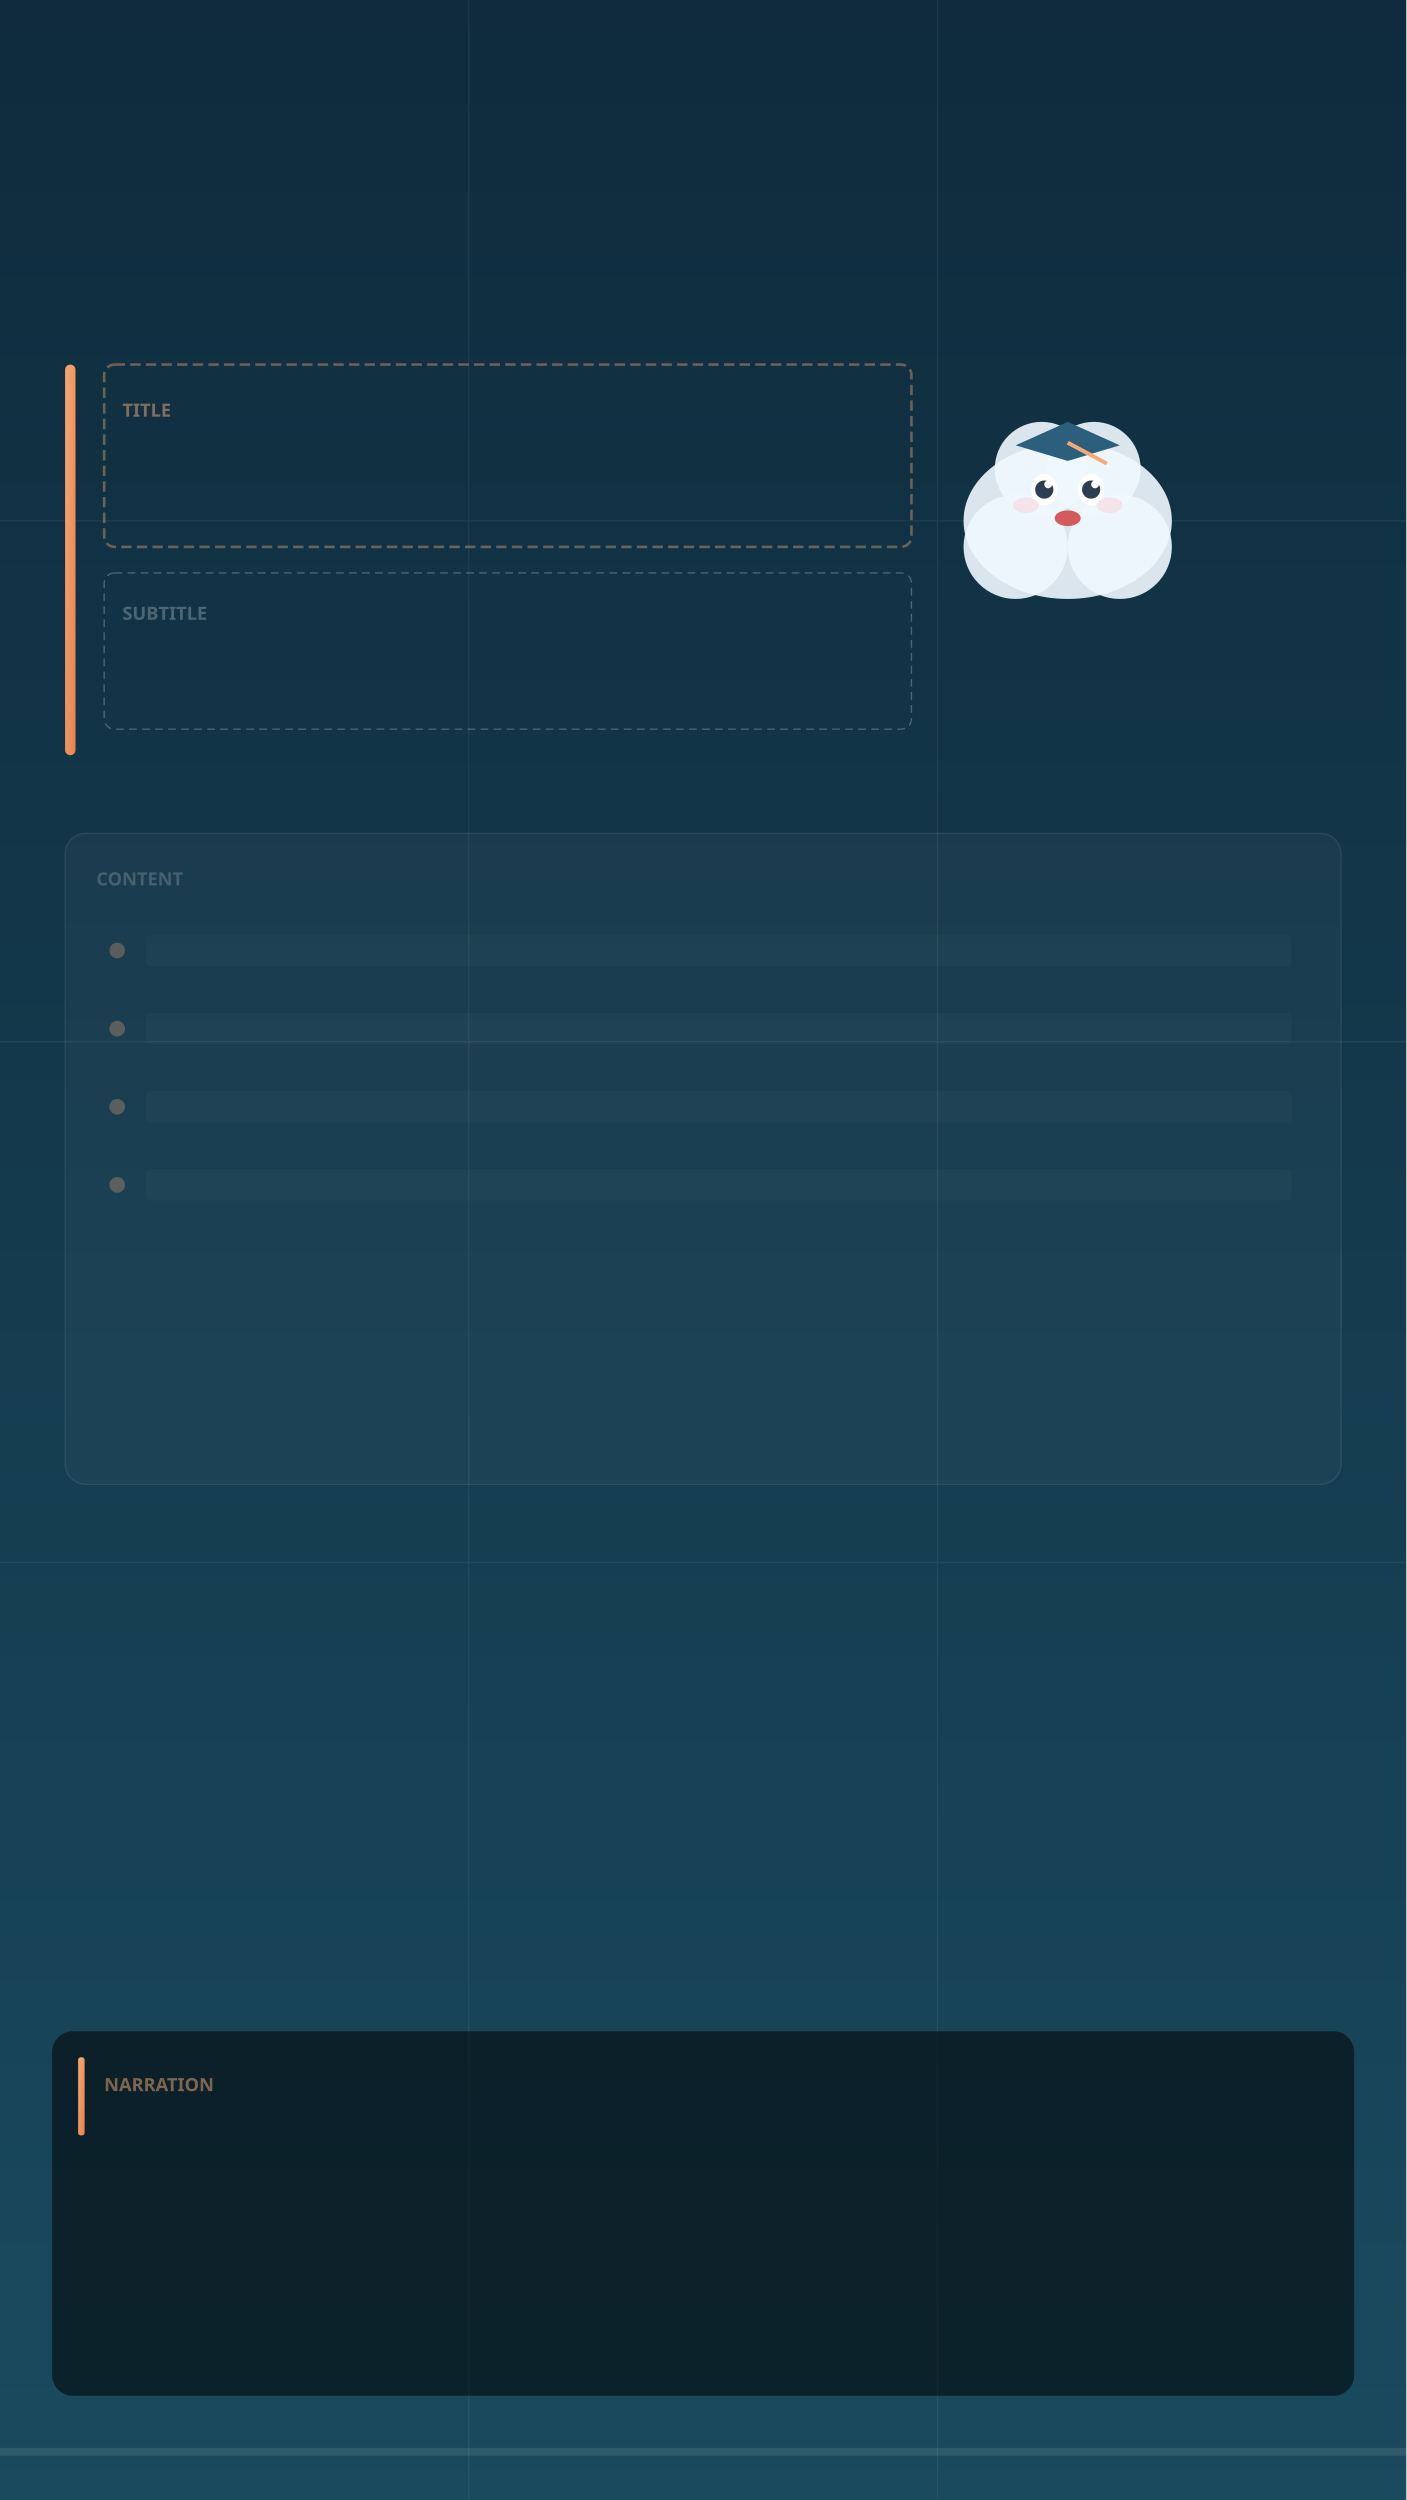
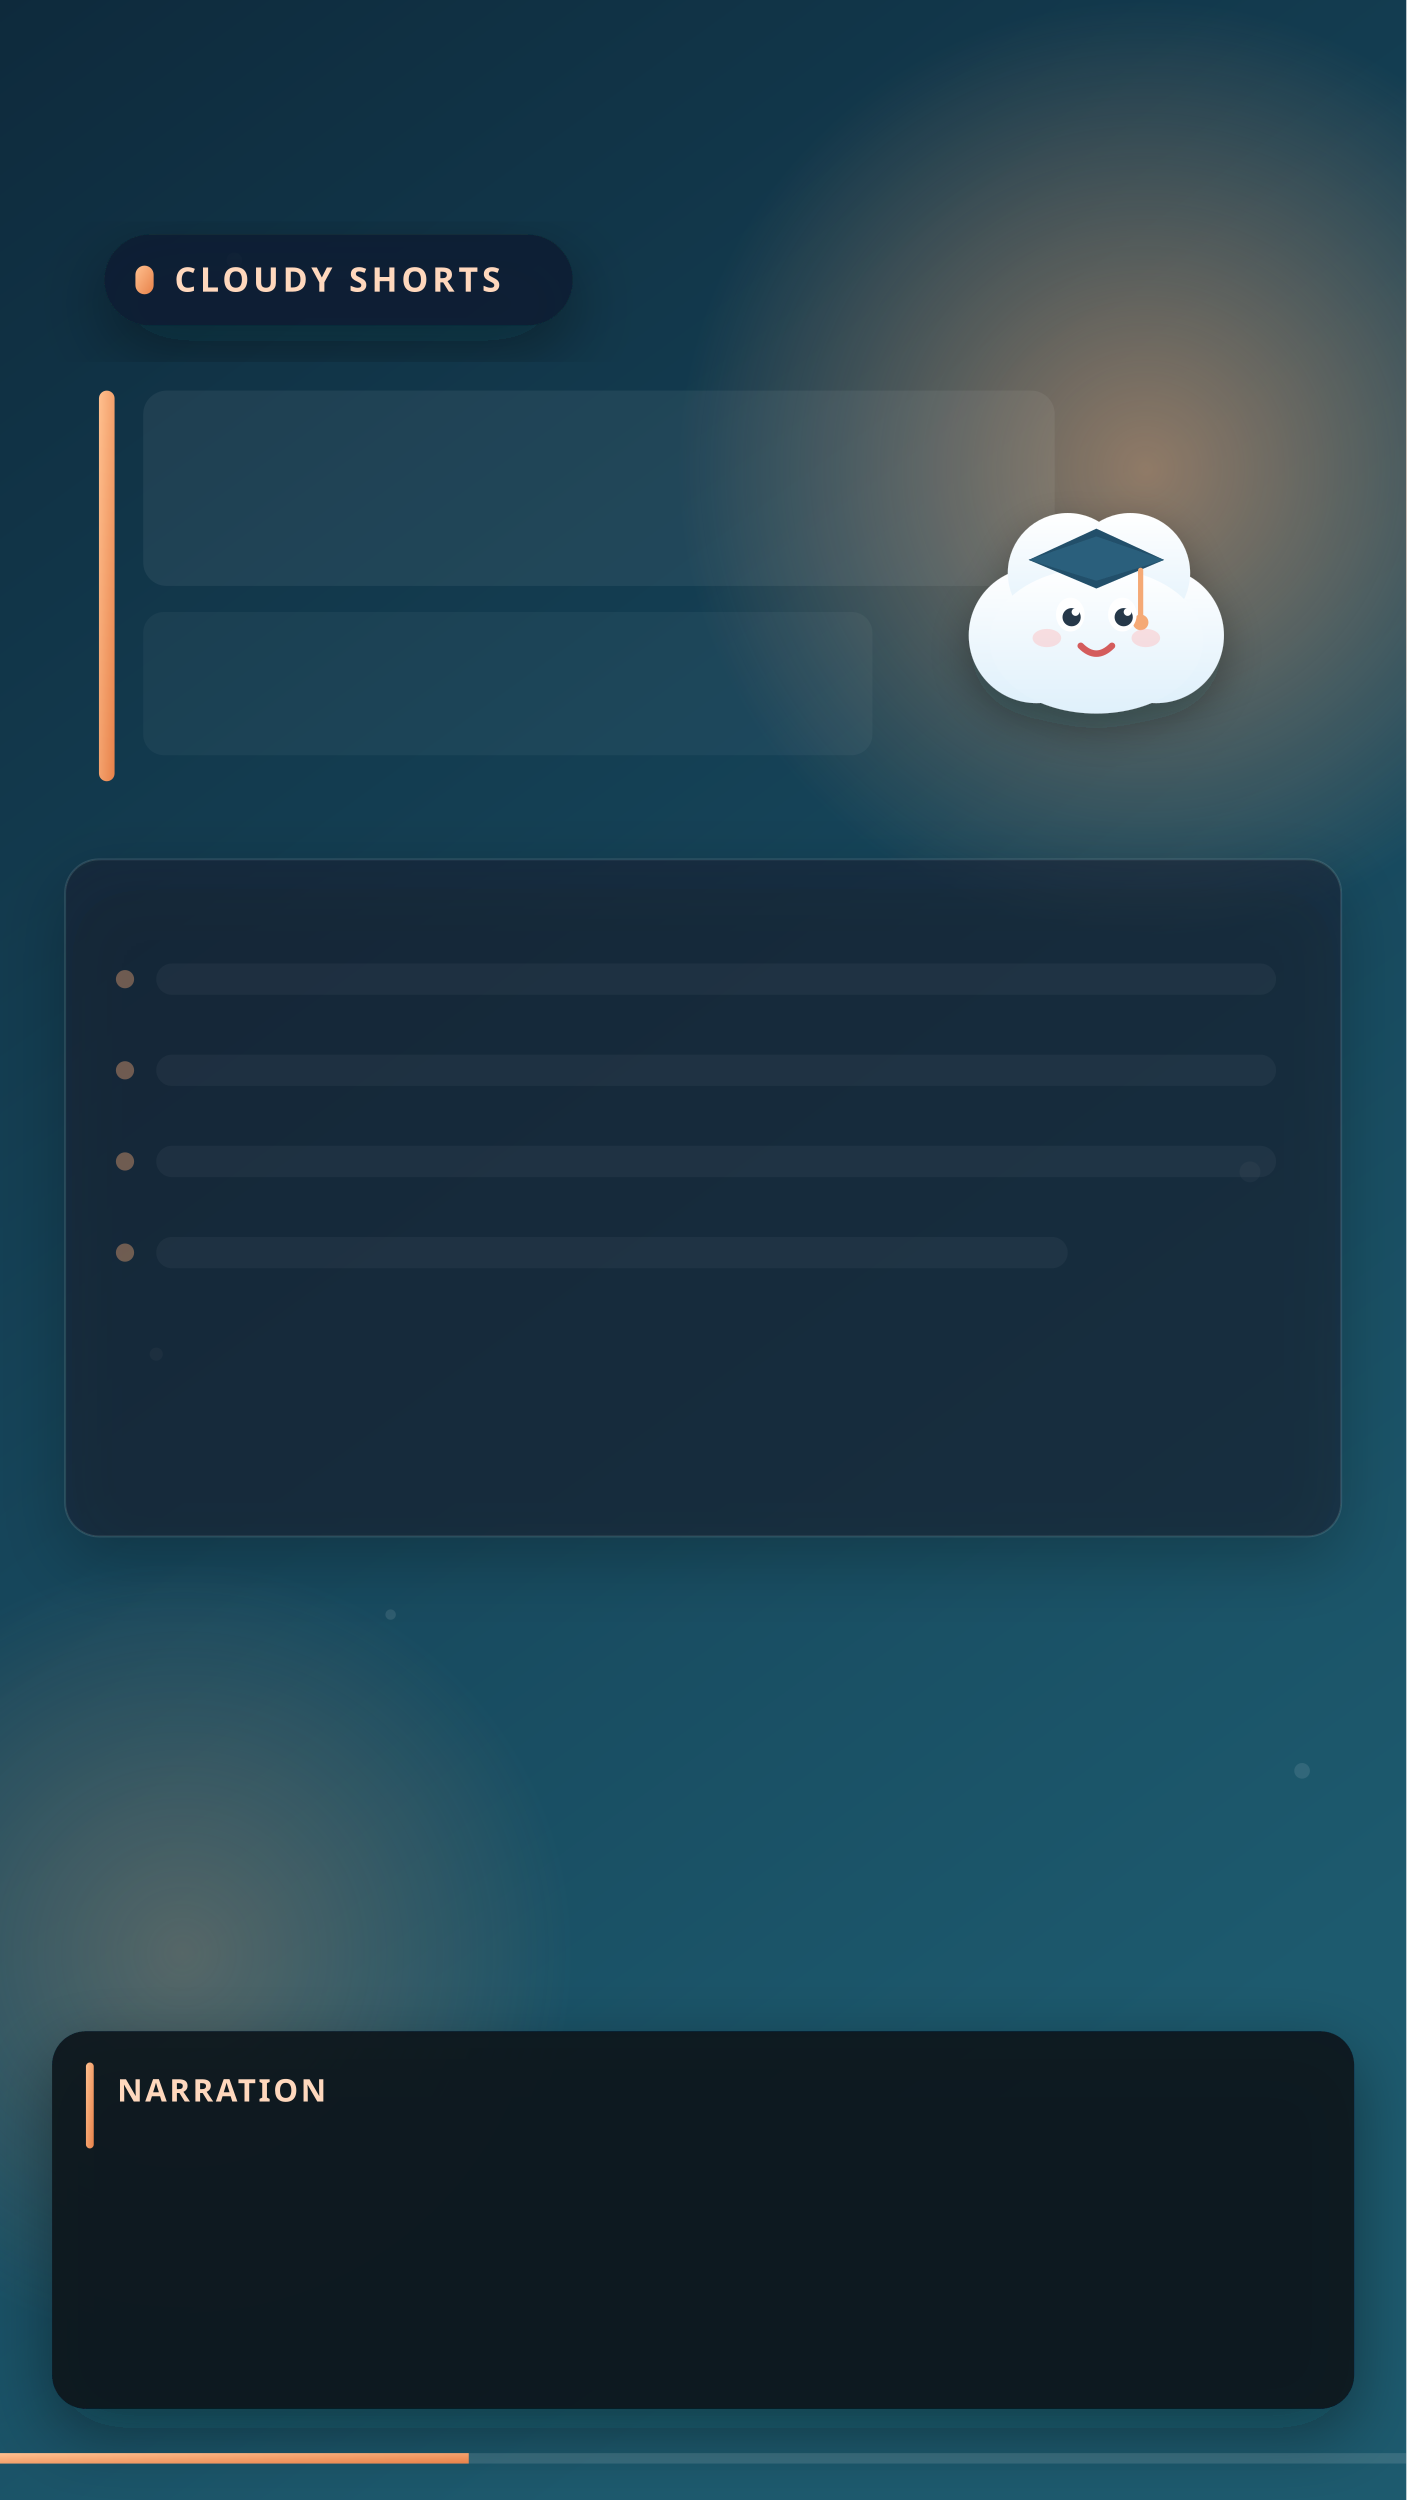
<svg xmlns="http://www.w3.org/2000/svg" viewBox="0 0 1080 1920" width="1080" height="1920">
  <defs>
-     <linearGradient id="bg" x1="0" y1="0" x2="0" y2="1">
-       <stop offset="0%" stop-color="#0f2b3d" />
-       <stop offset="100%" stop-color="#1a4a5e" />
+     <linearGradient id="bg" x1="0" y1="0" x2="0.4" y2="1">
+       <stop offset="0%" stop-color="#0e2a3c" />
+       <stop offset="55%" stop-color="#16465b" />
+       <stop offset="100%" stop-color="#1d5a6e" />
    </linearGradient>
+     <radialGradient id="glow" cx="0.5" cy="0.5" r="0.5">
+       <stop offset="0%" stop-color="#f5a975" stop-opacity="0.55" />
+       <stop offset="100%" stop-color="#f5a975" stop-opacity="0" />
+     </radialGradient>
    <linearGradient id="accent" x1="0" y1="0" x2="1" y2="1">
-       <stop offset="0%" stop-color="#f5a975" />
+       <stop offset="0%" stop-color="#ffc08f" />
      <stop offset="100%" stop-color="#e8824a" />
    </linearGradient>
+     <linearGradient id="cloudFill" x1="0" y1="0" x2="0" y2="1">
+       <stop offset="0%" stop-color="#ffffff" />
+       <stop offset="100%" stop-color="#dff0fb" />
+     </linearGradient>
+     <filter id="soft" x="-40%" y="-40%" width="180%" height="180%">
+       <feDropShadow dx="0" dy="18" stdDeviation="26" flood-color="#04141d" flood-opacity="0.45" />
+     </filter>
+     <filter id="cloudShadow" x="-60%" y="-60%" width="220%" height="220%">
+       <feDropShadow dx="0" dy="12" stdDeviation="16" flood-color="#04141d" flood-opacity="0.35" />
+     </filter>
  </defs>
  <rect width="1080" height="1920" fill="url(#bg)" />
-   <g opacity="0.06">
-     <line x1="0" y1="400" x2="1080" y2="400" stroke="#fff" stroke-width="1" />
-     <line x1="0" y1="800" x2="1080" y2="800" stroke="#fff" stroke-width="1" />
-     <line x1="0" y1="1200" x2="1080" y2="1200" stroke="#fff" stroke-width="1" />
-     <line x1="360" y1="0" x2="360" y2="1920" stroke="#fff" stroke-width="1" />
-     <line x1="720" y1="0" x2="720" y2="1920" stroke="#fff" stroke-width="1" />
+   <circle cx="880" cy="360" r="360" fill="url(#glow)" />
+   <circle cx="140" cy="1500" r="300" fill="url(#glow)" opacity="0.5" />
+   <g fill="#ffffff" opacity="0.10">
+     <circle cx="180" cy="200" r="6" />
+     <circle cx="960" cy="900" r="8" />
+     <circle cx="120" cy="1040" r="5" />
+     <circle cx="1000" cy="1360" r="6" />
+     <circle cx="300" cy="1240" r="4" />
  </g>
-   <rect x="50" y="280" width="8" height="300" rx="4" fill="url(#accent)" />
-   <rect x="80" y="280" width="620" height="140" rx="8" fill="none" stroke="#f5a975" stroke-width="2" stroke-dasharray="8 4" opacity="0.4" />
-   <text x="94" y="320" fill="#f5a97580" font-family="sans-serif" font-size="14" font-weight="700">TITLE</text>
-   <rect x="80" y="440" width="620" height="120" rx="8" fill="none" stroke="#ffffff40" stroke-width="1" stroke-dasharray="6 4" />
-   <text x="94" y="476" fill="#ffffff40" font-family="sans-serif" font-size="14" font-weight="700">SUBTITLE</text>
-   <g transform="translate(820, 380)">
-     <ellipse cx="0" cy="20" rx="80" ry="60" fill="#f0f8ff" opacity="0.9" />
-     <circle cx="-40" cy="40" r="40" fill="#f0f8ff" opacity="0.9" />
-     <circle cx="40" cy="40" r="40" fill="#f0f8ff" opacity="0.9" />
-     <circle cx="-20" cy="-20" r="36" fill="#f0f8ff" opacity="0.9" />
-     <circle cx="20" cy="-20" r="36" fill="#f0f8ff" opacity="0.9" />
-     <ellipse cx="-18" cy="-4" rx="10" ry="12" fill="#fff" />
-     <circle cx="-18" cy="-4" r="7" fill="#2c3e50" />
-     <circle cx="-15" cy="-8" r="3" fill="#fff" />
-     <ellipse cx="18" cy="-4" rx="10" ry="12" fill="#fff" />
-     <circle cx="18" cy="-4" r="7" fill="#2c3e50" />
-     <circle cx="21" cy="-8" r="3" fill="#fff" />
-     <polygon points="-40,-38 0,-56 40,-38 0,-26" fill="#2c5f7c" />
-     <line x1="0" y1="-40" x2="30" y2="-24" stroke="#f5a975" stroke-width="3" />
-     <ellipse cx="0" cy="18" rx="10" ry="6" fill="#d45b5b" />
-     <ellipse cx="-32" cy="8" rx="10" ry="6" fill="#ffb4b4" opacity="0.3" />
-     <ellipse cx="32" cy="8" rx="10" ry="6" fill="#ffb4b4" opacity="0.3" />
+   <g filter="url(#soft)">
+     <rect x="80" y="180" width="360" height="70" rx="35" fill="#0c2532" opacity="0.85" />
  </g>
-   <rect x="50" y="640" width="980" height="500" rx="16" fill="#ffffff08" stroke="#ffffff15" stroke-width="1" />
-   <text x="74" y="680" fill="#ffffff30" font-family="sans-serif" font-size="14" font-weight="700">CONTENT</text>
-   <g opacity="0.3">
-     <circle cx="90" cy="730" r="6" fill="#f5a975" />
-     <rect x="112" y="718" width="880" height="24" rx="4" fill="#ffffff10" />
-     <circle cx="90" cy="790" r="6" fill="#f5a975" />
-     <rect x="112" y="778" width="880" height="24" rx="4" fill="#ffffff10" />
-     <circle cx="90" cy="850" r="6" fill="#f5a975" />
-     <rect x="112" y="838" width="880" height="24" rx="4" fill="#ffffff10" />
-     <circle cx="90" cy="910" r="6" fill="#f5a975" />
-     <rect x="112" y="898" width="880" height="24" rx="4" fill="#ffffff10" />
+   <rect x="104" y="204" width="14" height="22" rx="7" fill="url(#accent)" />
+   <text x="134" y="224" fill="#ffd8bd" font-family="'Segoe UI', sans-serif" font-size="26" font-weight="800" letter-spacing="3">CLOUDY SHORTS</text>
+   <rect x="76" y="300" width="12" height="300" rx="6" fill="url(#accent)" />
+   <rect x="110" y="300" width="700" height="150" rx="18" fill="#ffffff" opacity="0.06" />
+   <rect x="110" y="470" width="560" height="110" rx="16" fill="#ffffff" opacity="0.04" />
+   <g transform="translate(842, 470)" filter="url(#cloudShadow)">
+     <g>
+       <circle cx="-46" cy="18" r="52" fill="url(#cloudFill)" />
+       <circle cx="46" cy="18" r="52" fill="url(#cloudFill)" />
+       <circle cx="-22" cy="-30" r="46" fill="url(#cloudFill)" />
+       <circle cx="26" cy="-30" r="46" fill="url(#cloudFill)" />
+       <ellipse cx="0" cy="22" rx="82" ry="56" fill="url(#cloudFill)" />
+     </g>
+     <polygon points="-52,-40 0,-64 52,-40 0,-18" fill="#22506a" />
+     <polygon points="-52,-40 0,-58 52,-40 0,-24" fill="#2c5f7c" />
+     <path d="M34,-32 L34,4" stroke="#f5a975" stroke-width="4" stroke-linecap="round" />
+     <circle cx="34" cy="8" r="6" fill="#f5a975" />
+     <ellipse cx="-20" cy="2" rx="11" ry="13" fill="#fff" />
+     <circle cx="-19" cy="4" r="7" fill="#25384a" />
+     <circle cx="-16" cy="0" r="3" fill="#fff" />
+     <ellipse cx="20" cy="2" rx="11" ry="13" fill="#fff" />
+     <circle cx="21" cy="4" r="7" fill="#25384a" />
+     <circle cx="24" cy="0" r="3" fill="#fff" />
+     <path d="M-12,26 Q0,38 12,26" fill="none" stroke="#d45b5b" stroke-width="5" stroke-linecap="round" />
+     <ellipse cx="-38" cy="20" rx="11" ry="7" fill="#ffb4b4" opacity="0.4" />
+     <ellipse cx="38" cy="20" rx="11" ry="7" fill="#ffb4b4" opacity="0.4" />
  </g>
-   <rect x="40" y="1560" width="1000" height="280" rx="16" fill="#00000088" />
-   <rect x="60" y="1580" width="5" height="60" rx="2" fill="url(#accent)" />
-   <text x="80" y="1606" fill="#f5a97580" font-family="sans-serif" font-size="14" font-weight="700">NARRATION</text>
-   <rect x="0" y="1880" width="1080" height="6" fill="#ffffff18" />
+   <g filter="url(#soft)">
+     <rect x="50" y="660" width="980" height="520" rx="26" fill="#0c2532" opacity="0.55" />
+   </g>
+   <rect x="50" y="660" width="980" height="520" rx="26" fill="none" stroke="#ffffff" stroke-opacity="0.12" stroke-width="1.5" />
+   <g opacity="0.4">
+     <circle cx="96" cy="752" r="7" fill="#f5a975" />
+     <rect x="120" y="740" width="860" height="24" rx="12" fill="#ffffff" opacity="0.10" />
+     <circle cx="96" cy="822" r="7" fill="#f5a975" />
+     <rect x="120" y="810" width="860" height="24" rx="12" fill="#ffffff" opacity="0.10" />
+     <circle cx="96" cy="892" r="7" fill="#f5a975" />
+     <rect x="120" y="880" width="860" height="24" rx="12" fill="#ffffff" opacity="0.10" />
+     <circle cx="96" cy="962" r="7" fill="#f5a975" />
+     <rect x="120" y="950" width="700" height="24" rx="12" fill="#ffffff" opacity="0.10" />
+   </g>
+   <g filter="url(#soft)">
+     <rect x="40" y="1560" width="1000" height="290" rx="26" fill="#061620" opacity="0.92" />
+   </g>
+   <rect x="66" y="1584" width="6" height="66" rx="3" fill="url(#accent)" />
+   <text x="90" y="1614" fill="#ffd8bd" font-family="'Segoe UI', sans-serif" font-size="24" font-weight="800" letter-spacing="2">NARRATION</text>
+   <rect x="0" y="1884" width="1080" height="8" fill="#ffffff" opacity="0.12" />
+   <rect x="0" y="1884" width="360" height="8" fill="url(#accent)" />
</svg>
